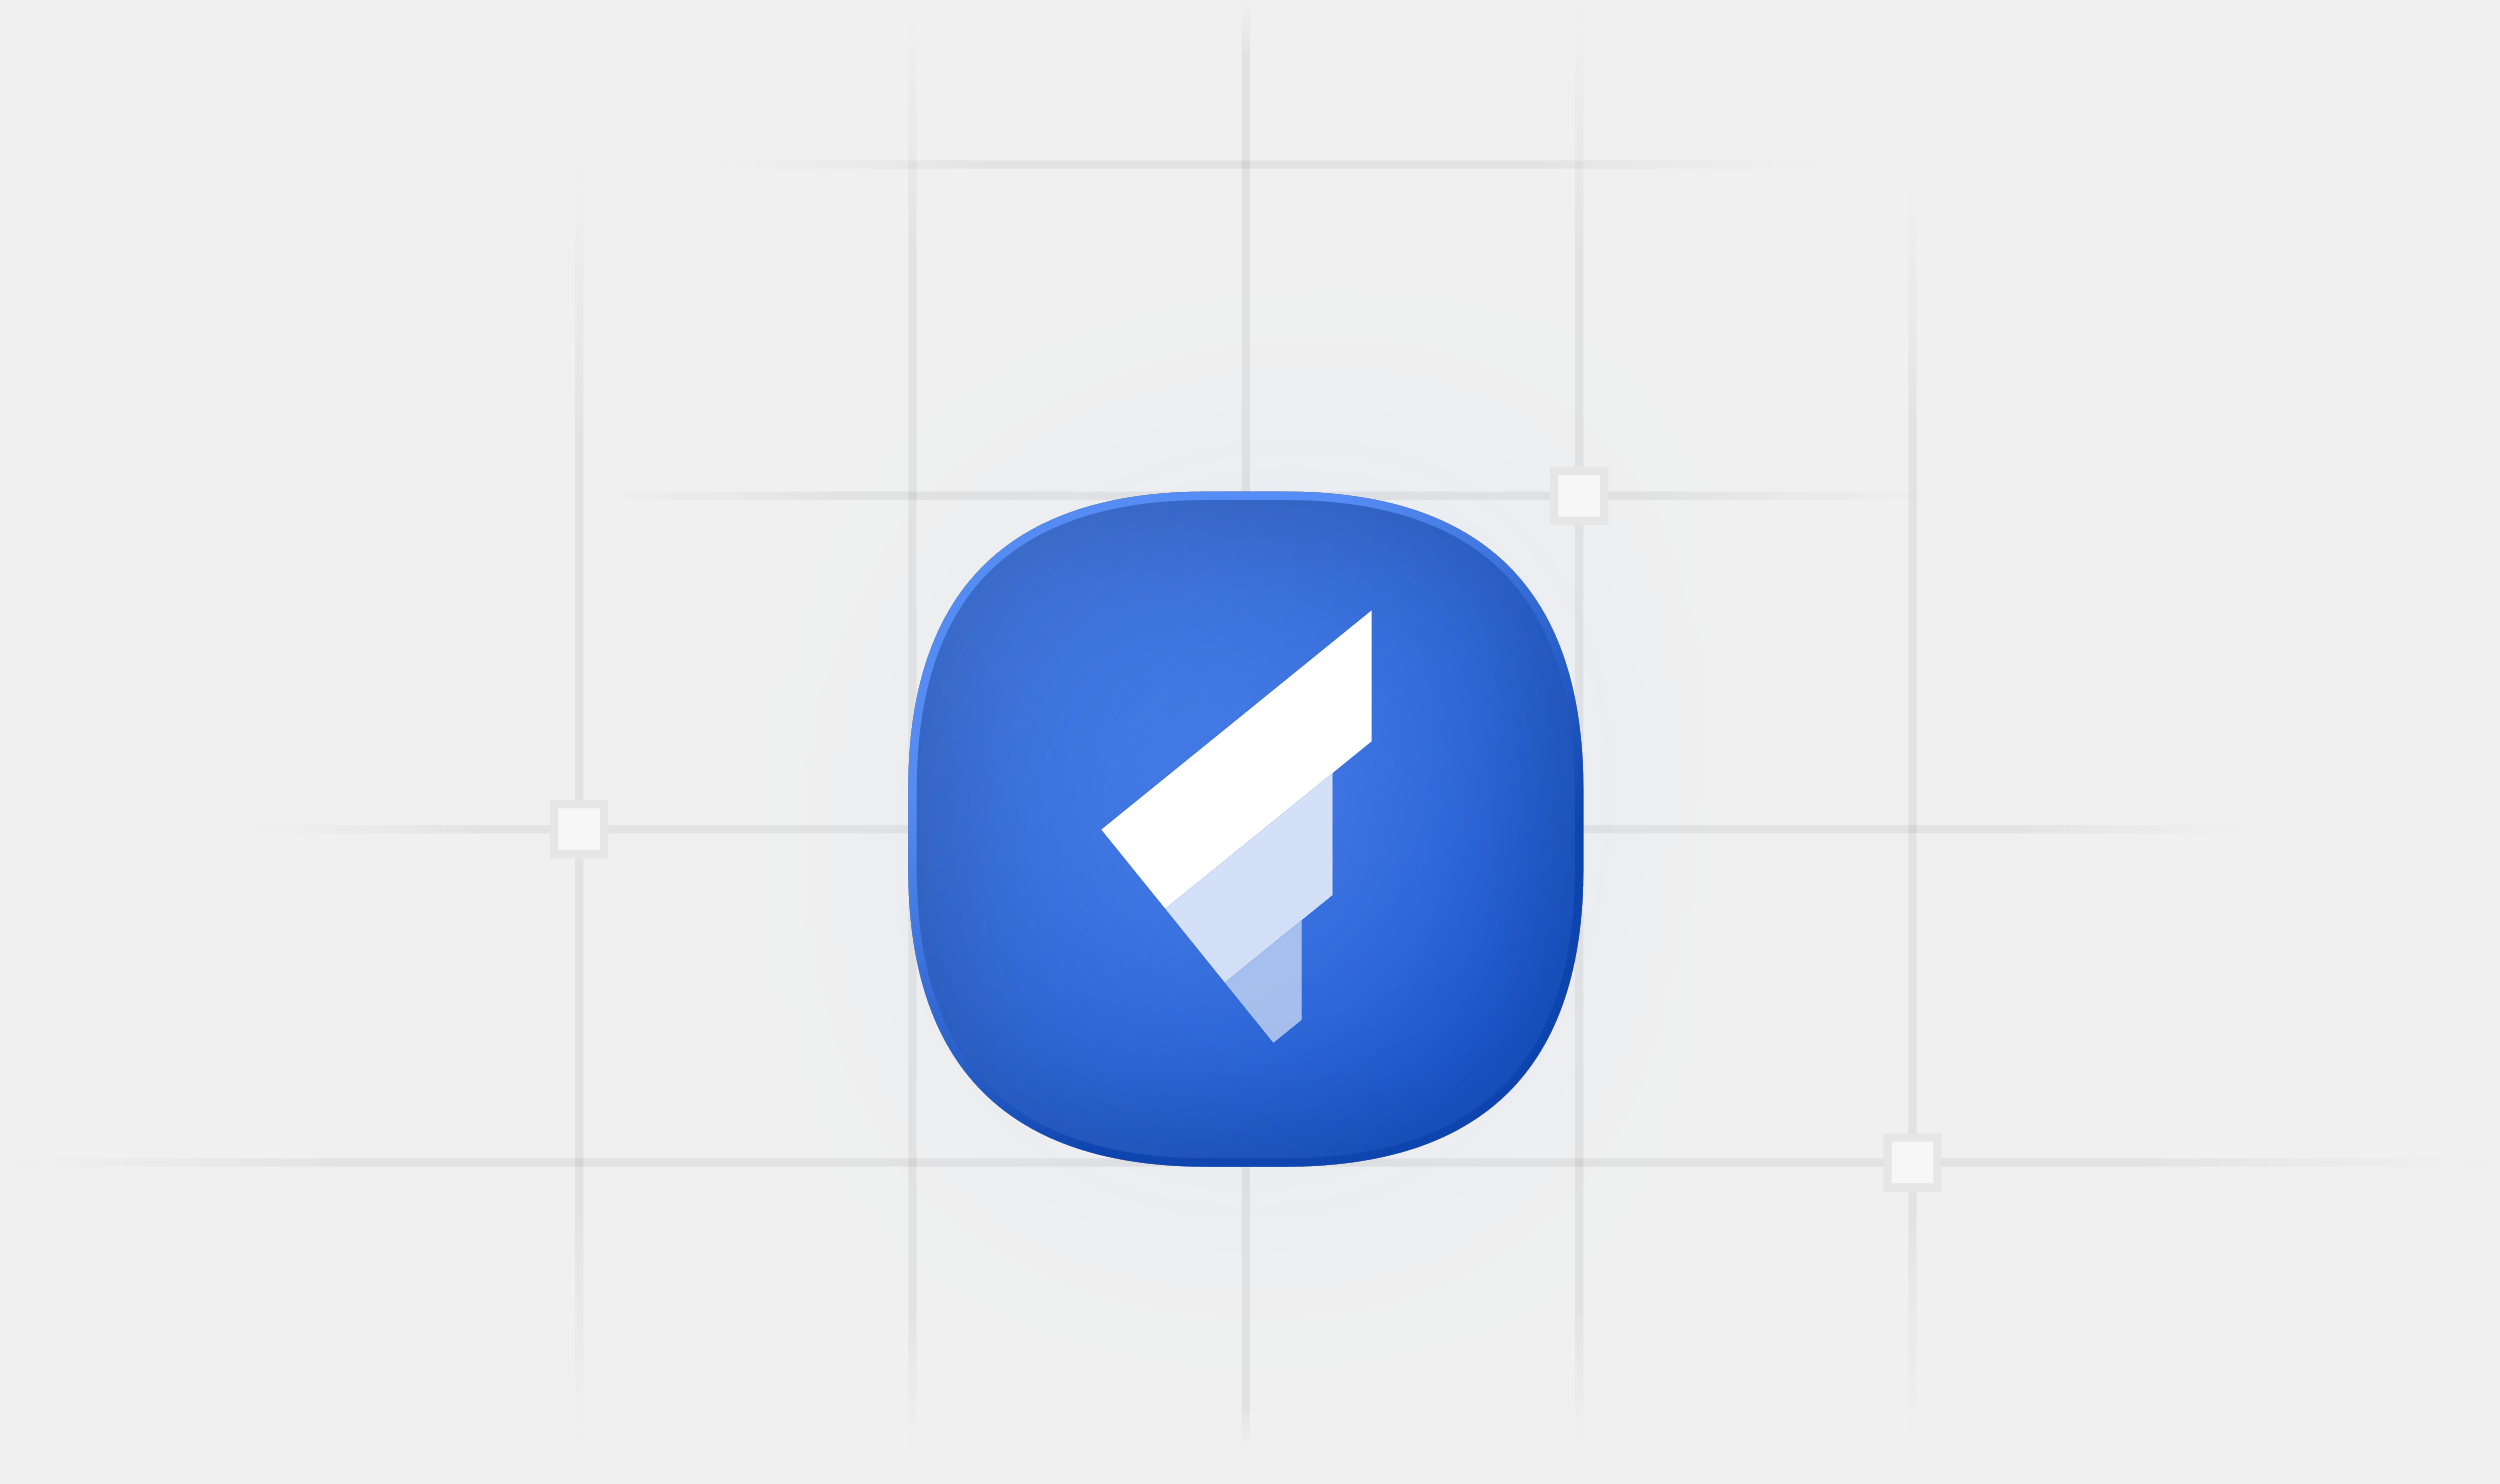
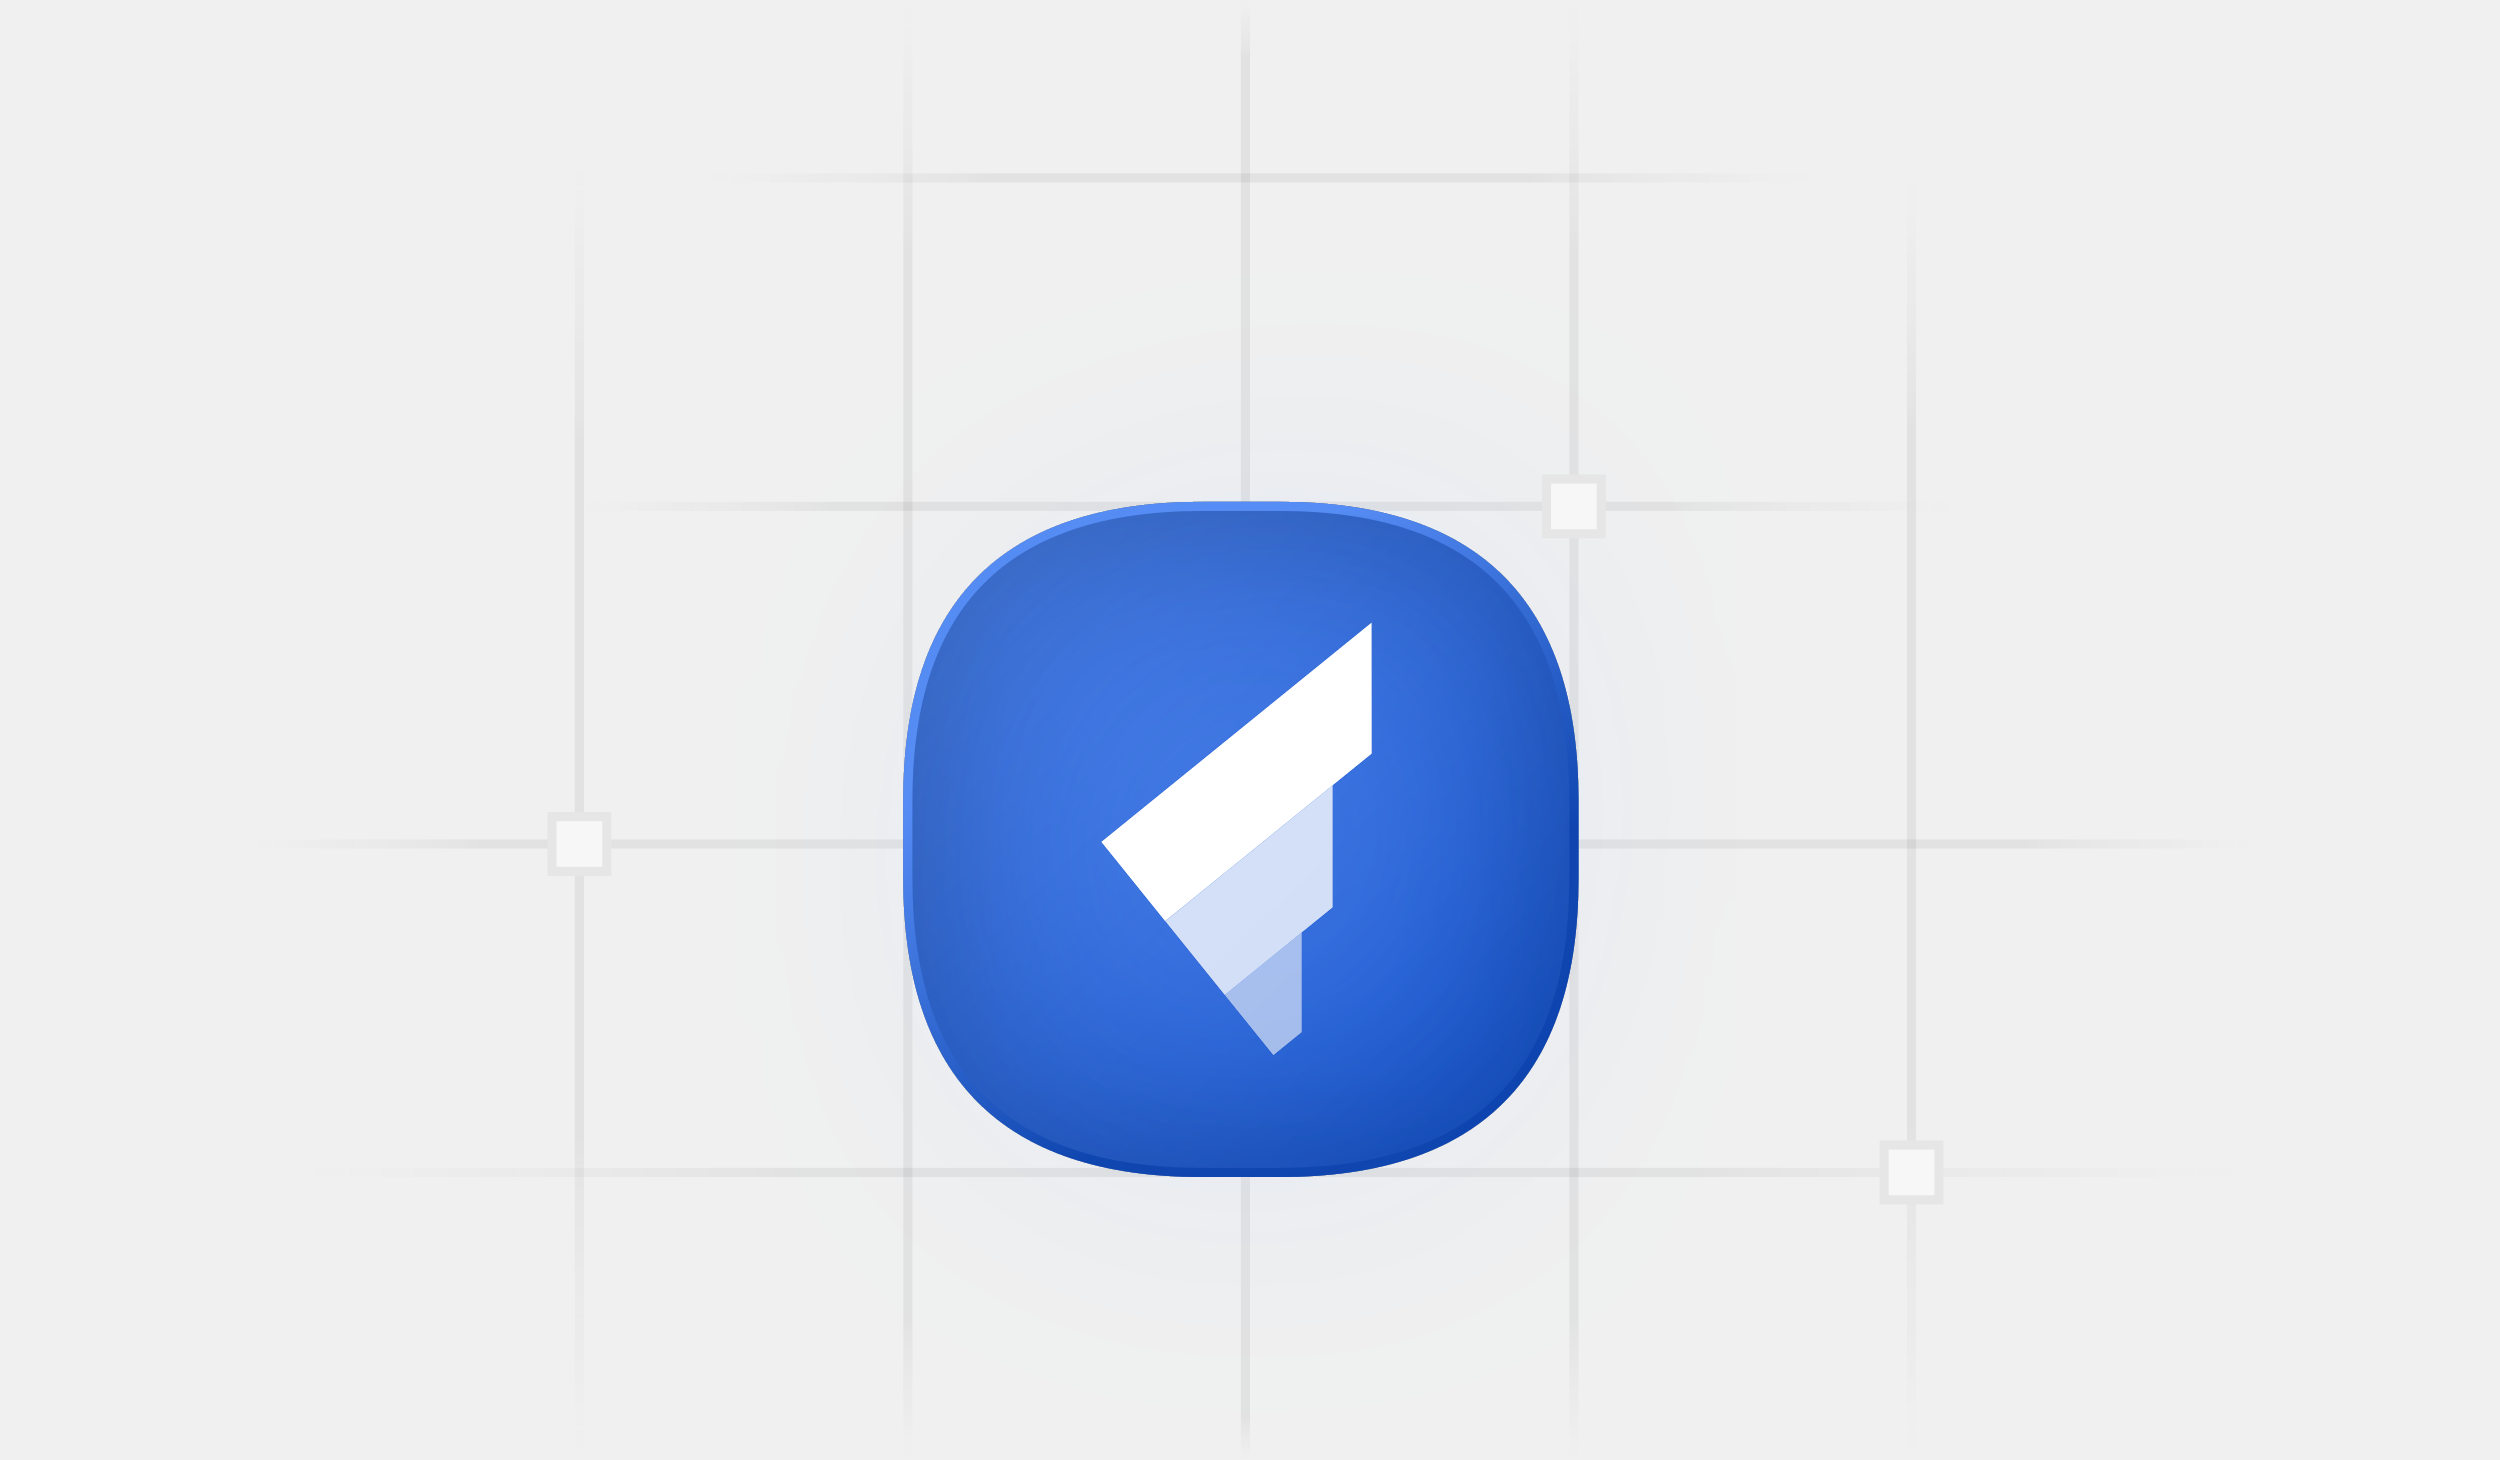
- <svg xmlns="http://www.w3.org/2000/svg" width="300" height="178" fill="none">
-   <path stroke="url(#a)" stroke-opacity=".06" d="M109.5 174V0" />
-   <path stroke="url(#b)" stroke-opacity=".06" d="M69.5 174V0" />
-   <path stroke="url(#c)" stroke-opacity=".06" d="M149.5 174V0" />
-   <path stroke="url(#d)" stroke-opacity=".06" d="M189.5 174V0" />
-   <path stroke="url(#e)" stroke-opacity=".06" d="M229.5 174V0" />
-   <path stroke="url(#f)" stroke-opacity=".06" d="M0 139.5h300" />
-   <path stroke="url(#g)" stroke-opacity=".06" d="M30 99.5h240" />
-   <path stroke="url(#h)" stroke-opacity=".06" d="M44 59.5h212" />
-   <path stroke="url(#i)" stroke-opacity=".06" d="M64 19.75h172" />
+ <svg xmlns="http://www.w3.org/2000/svg" width="274" height="160" fill="none">
+   <path stroke="url(#a)" stroke-opacity=".06" d="M99.5 160V0" />
+   <path stroke="url(#b)" stroke-opacity=".06" d="M63.5 160V0" />
+   <path stroke="url(#c)" stroke-opacity=".06" d="M136.5 160V0" />
+   <path stroke="url(#d)" stroke-opacity=".06" d="M172.5 160V0" />
+   <path stroke="url(#e)" stroke-opacity=".06" d="M209.5 160V0" />
+   <path stroke="url(#f)" stroke-opacity=".06" d="M0 128.5h274" />
+   <path stroke="url(#g)" stroke-opacity=".06" d="M27.4 92.5h220" />
+   <path stroke="url(#h)" stroke-opacity=".06" d="M40 55.5h194" />
+   <path stroke="url(#i)" stroke-opacity=".06" d="M58 19.5h157" />
  <g filter="url(#j)">
-     <path fill="url(#k)" d="M144.84 140c-23.9 0-35.84-11.95-35.84-35.84v-9.32C109 70.94 120.95 59 144.84 59h9.32C178.06 59 190 70.95 190 94.84v9.32c0 23.9-11.95 35.84-35.84 35.84h-9.32Z" />
+     <path fill="url(#k)" d="M131.75 129C109.92 129 99 118.08 99 96.25v-8.5C99 65.92 109.92 55 131.75 55h8.5C162.1 55 173 65.92 173 87.75v8.5c0 21.83-10.91 32.75-32.75 32.75h-8.5Z" />
  </g>
-   <path stroke="url(#l)" d="M144.84 139.5c-11.87 0-20.68-2.97-26.53-8.81-5.84-5.85-8.81-14.66-8.81-26.53v-9.32c0-11.87 2.97-20.68 8.81-26.53 5.85-5.84 14.66-8.81 26.53-8.81h9.32c11.87 0 20.68 2.97 26.53 8.81 5.84 5.85 8.81 14.66 8.81 26.53v9.32c0 11.87-2.97 20.68-8.81 26.53-5.85 5.84-14.66 8.81-26.53 8.81h-9.32Z" />
+   <path stroke="url(#l)" d="M131.75 128.5c-10.84 0-18.88-2.7-24.21-8.04-5.33-5.33-8.04-13.37-8.04-24.2v-8.52c0-10.83 2.7-18.87 8.04-24.2 5.33-5.33 13.37-8.04 24.2-8.04h8.51c10.84 0 18.88 2.7 24.21 8.04 5.33 5.33 8.04 13.37 8.04 24.2v8.52c0 10.83-2.7 18.87-8.04 24.2-5.33 5.33-13.37 8.04-24.2 8.04h-8.51Z" />
  <g fill="#fff" filter="url(#m)">
-     <path d="m139.83 109.06 20.09-16.3 4.68-3.8V73.23l-32.45 26.32 7.68 9.51Z" />
-     <path fill-opacity=".8" d="m146.97 117.92 9.24-7.5 3.7-3V92.76l-20.08 16.3 7.14 8.86Z" />
-     <path fill-opacity=".6" d="m152.8 125.15 3.41-2.76v-11.96l-9.24 7.5 5.83 7.22Z" />
+     <path d="m127.7 100.96 18.36-14.89 4.28-3.47-.01-14.37-29.63 24.04 7 8.69Z" />
+     <path fill-opacity=".8" d="m134.23 109.05 8.44-6.85 3.39-2.75V86.07l-18.35 14.89 6.52 8.09Z" />
+     <path fill-opacity=".6" d="m139.56 115.65 3.11-2.52V102.2l-8.44 6.85 5.33 6.6Z" />
  </g>
-   <path fill="#F7F7F7" stroke="#E6E6E6" d="M66.5 96.5h6v6h-6zM186.5 56.5h6v6h-6zM226.5 136.5h6v6h-6z" />
+   <path fill="#F7F7F7" stroke="#E6E6E6" d="M60.5 89.5h6v6h-6zM169.5 52.5h6v6h-6zM206.5 125.5h6v6h-6z" />
  <defs>
-     <linearGradient id="a" x1="110.5" x2="110.5" y1="0" y2="174" gradientUnits="userSpaceOnUse">
+     <linearGradient id="a" x1="100.5" x2="100.5" y1="0" y2="160" gradientUnits="userSpaceOnUse">
      <stop stop-color="#666" stop-opacity="0" />
      <stop offset=".18" />
      <stop offset=".9" />
      <stop offset="1" stop-color="#666" stop-opacity="0" />
    </linearGradient>
-     <linearGradient id="b" x1="70.5" x2="70.5" y1="0" y2="174" gradientUnits="userSpaceOnUse">
+     <linearGradient id="b" x1="64.5" x2="64.5" y1="0" y2="160" gradientUnits="userSpaceOnUse">
      <stop offset=".11" stop-color="#666" stop-opacity="0" />
      <stop offset=".31" />
-       <stop offset=".83" />
+       <stop offset=".77" />
      <stop offset="1" stop-color="#666" stop-opacity="0" />
    </linearGradient>
-     <linearGradient id="c" x1="150.5" x2="150.5" y1="0" y2="174" gradientUnits="userSpaceOnUse">
+     <linearGradient id="c" x1="137.5" x2="137.5" y1="0" y2="160" gradientUnits="userSpaceOnUse">
      <stop stop-color="#666" stop-opacity="0" />
      <stop offset=".04" />
      <stop offset=".97" />
      <stop offset="1" stop-color="#666" stop-opacity="0" />
    </linearGradient>
-     <linearGradient id="d" x1="190.5" x2="190.5" y1="0" y2="174" gradientUnits="userSpaceOnUse">
+     <linearGradient id="d" x1="173.5" x2="173.5" y1="0" y2="160" gradientUnits="userSpaceOnUse">
      <stop stop-color="#666" stop-opacity="0" />
      <stop offset=".18" />
      <stop offset=".9" />
      <stop offset="1" stop-color="#666" stop-opacity="0" />
    </linearGradient>
-     <linearGradient id="e" x1="230.5" x2="230.5" y1="0" y2="174" gradientUnits="userSpaceOnUse">
+     <linearGradient id="e" x1="210.5" x2="210.5" y1="0" y2="160" gradientUnits="userSpaceOnUse">
      <stop offset=".12" stop-color="#666" stop-opacity="0" />
      <stop offset=".3" />
-       <stop offset=".83" />
+       <stop offset=".76" />
      <stop offset="1" stop-color="#666" stop-opacity="0" />
    </linearGradient>
-     <linearGradient id="f" x1="300" x2="0" y1="140.5" y2="140.5" gradientUnits="userSpaceOnUse">
-       <stop stop-color="#666" stop-opacity="0" />
-       <stop offset=".15" />
-       <stop offset=".86" />
-       <stop offset="1" stop-color="#666" stop-opacity="0" />
+     <linearGradient id="f" x1="274" x2="0" y1="129.5" y2="129.5" gradientUnits="userSpaceOnUse">
+       <stop offset=".1" stop-color="#666" stop-opacity="0" />
+       <stop offset=".33" />
+       <stop offset=".68" />
+       <stop offset=".88" stop-color="#666" stop-opacity="0" />
    </linearGradient>
-     <linearGradient id="g" x1="270" x2="30" y1="100.5" y2="100.5" gradientUnits="userSpaceOnUse">
+     <linearGradient id="g" x1="247.4" x2="27.4" y1="93.5" y2="93.5" gradientUnits="userSpaceOnUse">
      <stop stop-color="#666" stop-opacity="0" />
      <stop offset=".12" />
      <stop offset=".88" />
      <stop offset="1" stop-color="#666" stop-opacity="0" />
    </linearGradient>
-     <linearGradient id="h" x1="256" x2="44" y1="60.5" y2="60.5" gradientUnits="userSpaceOnUse">
+     <linearGradient id="h" x1="234" x2="40" y1="56.5" y2="56.5" gradientUnits="userSpaceOnUse">
      <stop offset=".1" stop-color="#666" stop-opacity="0" />
      <stop offset=".27" />
      <stop offset=".73" />
      <stop offset=".88" stop-color="#666" stop-opacity="0" />
    </linearGradient>
-     <linearGradient id="i" x1="236" x2="64" y1="20.75" y2="20.75" gradientUnits="userSpaceOnUse">
+     <linearGradient id="i" x1="215" x2="58" y1="20.5" y2="20.5" gradientUnits="userSpaceOnUse">
      <stop offset=".1" stop-color="#666" stop-opacity="0" />
      <stop offset=".31" />
      <stop offset=".67" />
      <stop offset=".88" stop-color="#666" stop-opacity="0" />
    </linearGradient>
-     <linearGradient id="k" x1="117.91" x2="177.04" y1="67.91" y2="129.47" gradientUnits="userSpaceOnUse">
+     <linearGradient id="k" x1="107.14" x2="161.16" y1="63.14" y2="119.38" gradientUnits="userSpaceOnUse">
      <stop stop-color="#4178E3" />
      <stop offset="1" stop-color="#1554CF" />
    </linearGradient>
-     <linearGradient id="l" x1="128.03" x2="179.88" y1="60.22" y2="135.95" gradientUnits="userSpaceOnUse">
+     <linearGradient id="l" x1="116.39" x2="163.75" y1="56.11" y2="125.3" gradientUnits="userSpaceOnUse">
      <stop offset=".2" stop-color="#548BF4" />
      <stop offset=".72" stop-color="#0940AB" />
    </linearGradient>
-     <filter id="j" width="81" height="81" x="109" y="59" color-interpolation-filters="sRGB" filterUnits="userSpaceOnUse">
+     <filter id="j" width="74" height="74" x="99" y="55" color-interpolation-filters="sRGB" filterUnits="userSpaceOnUse">
      <feFlood flood-opacity="0" result="BackgroundImageFix" />
      <feBlend in="SourceGraphic" in2="BackgroundImageFix" result="shape" />
      <feColorMatrix in="SourceAlpha" result="hardAlpha" values="0 0 0 0 0 0 0 0 0 0 0 0 0 0 0 0 0 0 127 0" />
      <feOffset />
      <feGaussianBlur stdDeviation="12" />
      <feComposite in2="hardAlpha" k2="-1" k3="1" operator="arithmetic" />
      <feColorMatrix values="0 0 0 0 0 0 0 0 0 0 0 0 0 0 0 0 0 0 0.2 0" />
-       <feBlend in2="shape" result="effect1_innerShadow_114_320" />
+       <feBlend in2="shape" result="effect1_innerShadow_116_312" />
    </filter>
-     <filter id="m" width="112.45" height="131.93" x="92.15" y="33.23" color-interpolation-filters="sRGB" filterUnits="userSpaceOnUse">
+     <filter id="m" width="109.64" height="127.42" x="80.7" y="28.23" color-interpolation-filters="sRGB" filterUnits="userSpaceOnUse">
      <feFlood flood-opacity="0" result="BackgroundImageFix" />
      <feColorMatrix in="SourceAlpha" result="hardAlpha" values="0 0 0 0 0 0 0 0 0 0 0 0 0 0 0 0 0 0 127 0" />
      <feOffset />
      <feGaussianBlur stdDeviation="20" />
      <feComposite in2="hardAlpha" operator="out" />
      <feColorMatrix values="0 0 0 0 0.498 0 0 0 0 0.669 0 0 0 0 1 0 0 0 1 0" />
-       <feBlend in2="BackgroundImageFix" result="effect1_dropShadow_114_320" />
-       <feBlend in="SourceGraphic" in2="effect1_dropShadow_114_320" result="shape" />
+       <feBlend in2="BackgroundImageFix" result="effect1_dropShadow_116_312" />
+       <feBlend in="SourceGraphic" in2="effect1_dropShadow_116_312" result="shape" />
    </filter>
  </defs>
</svg>
